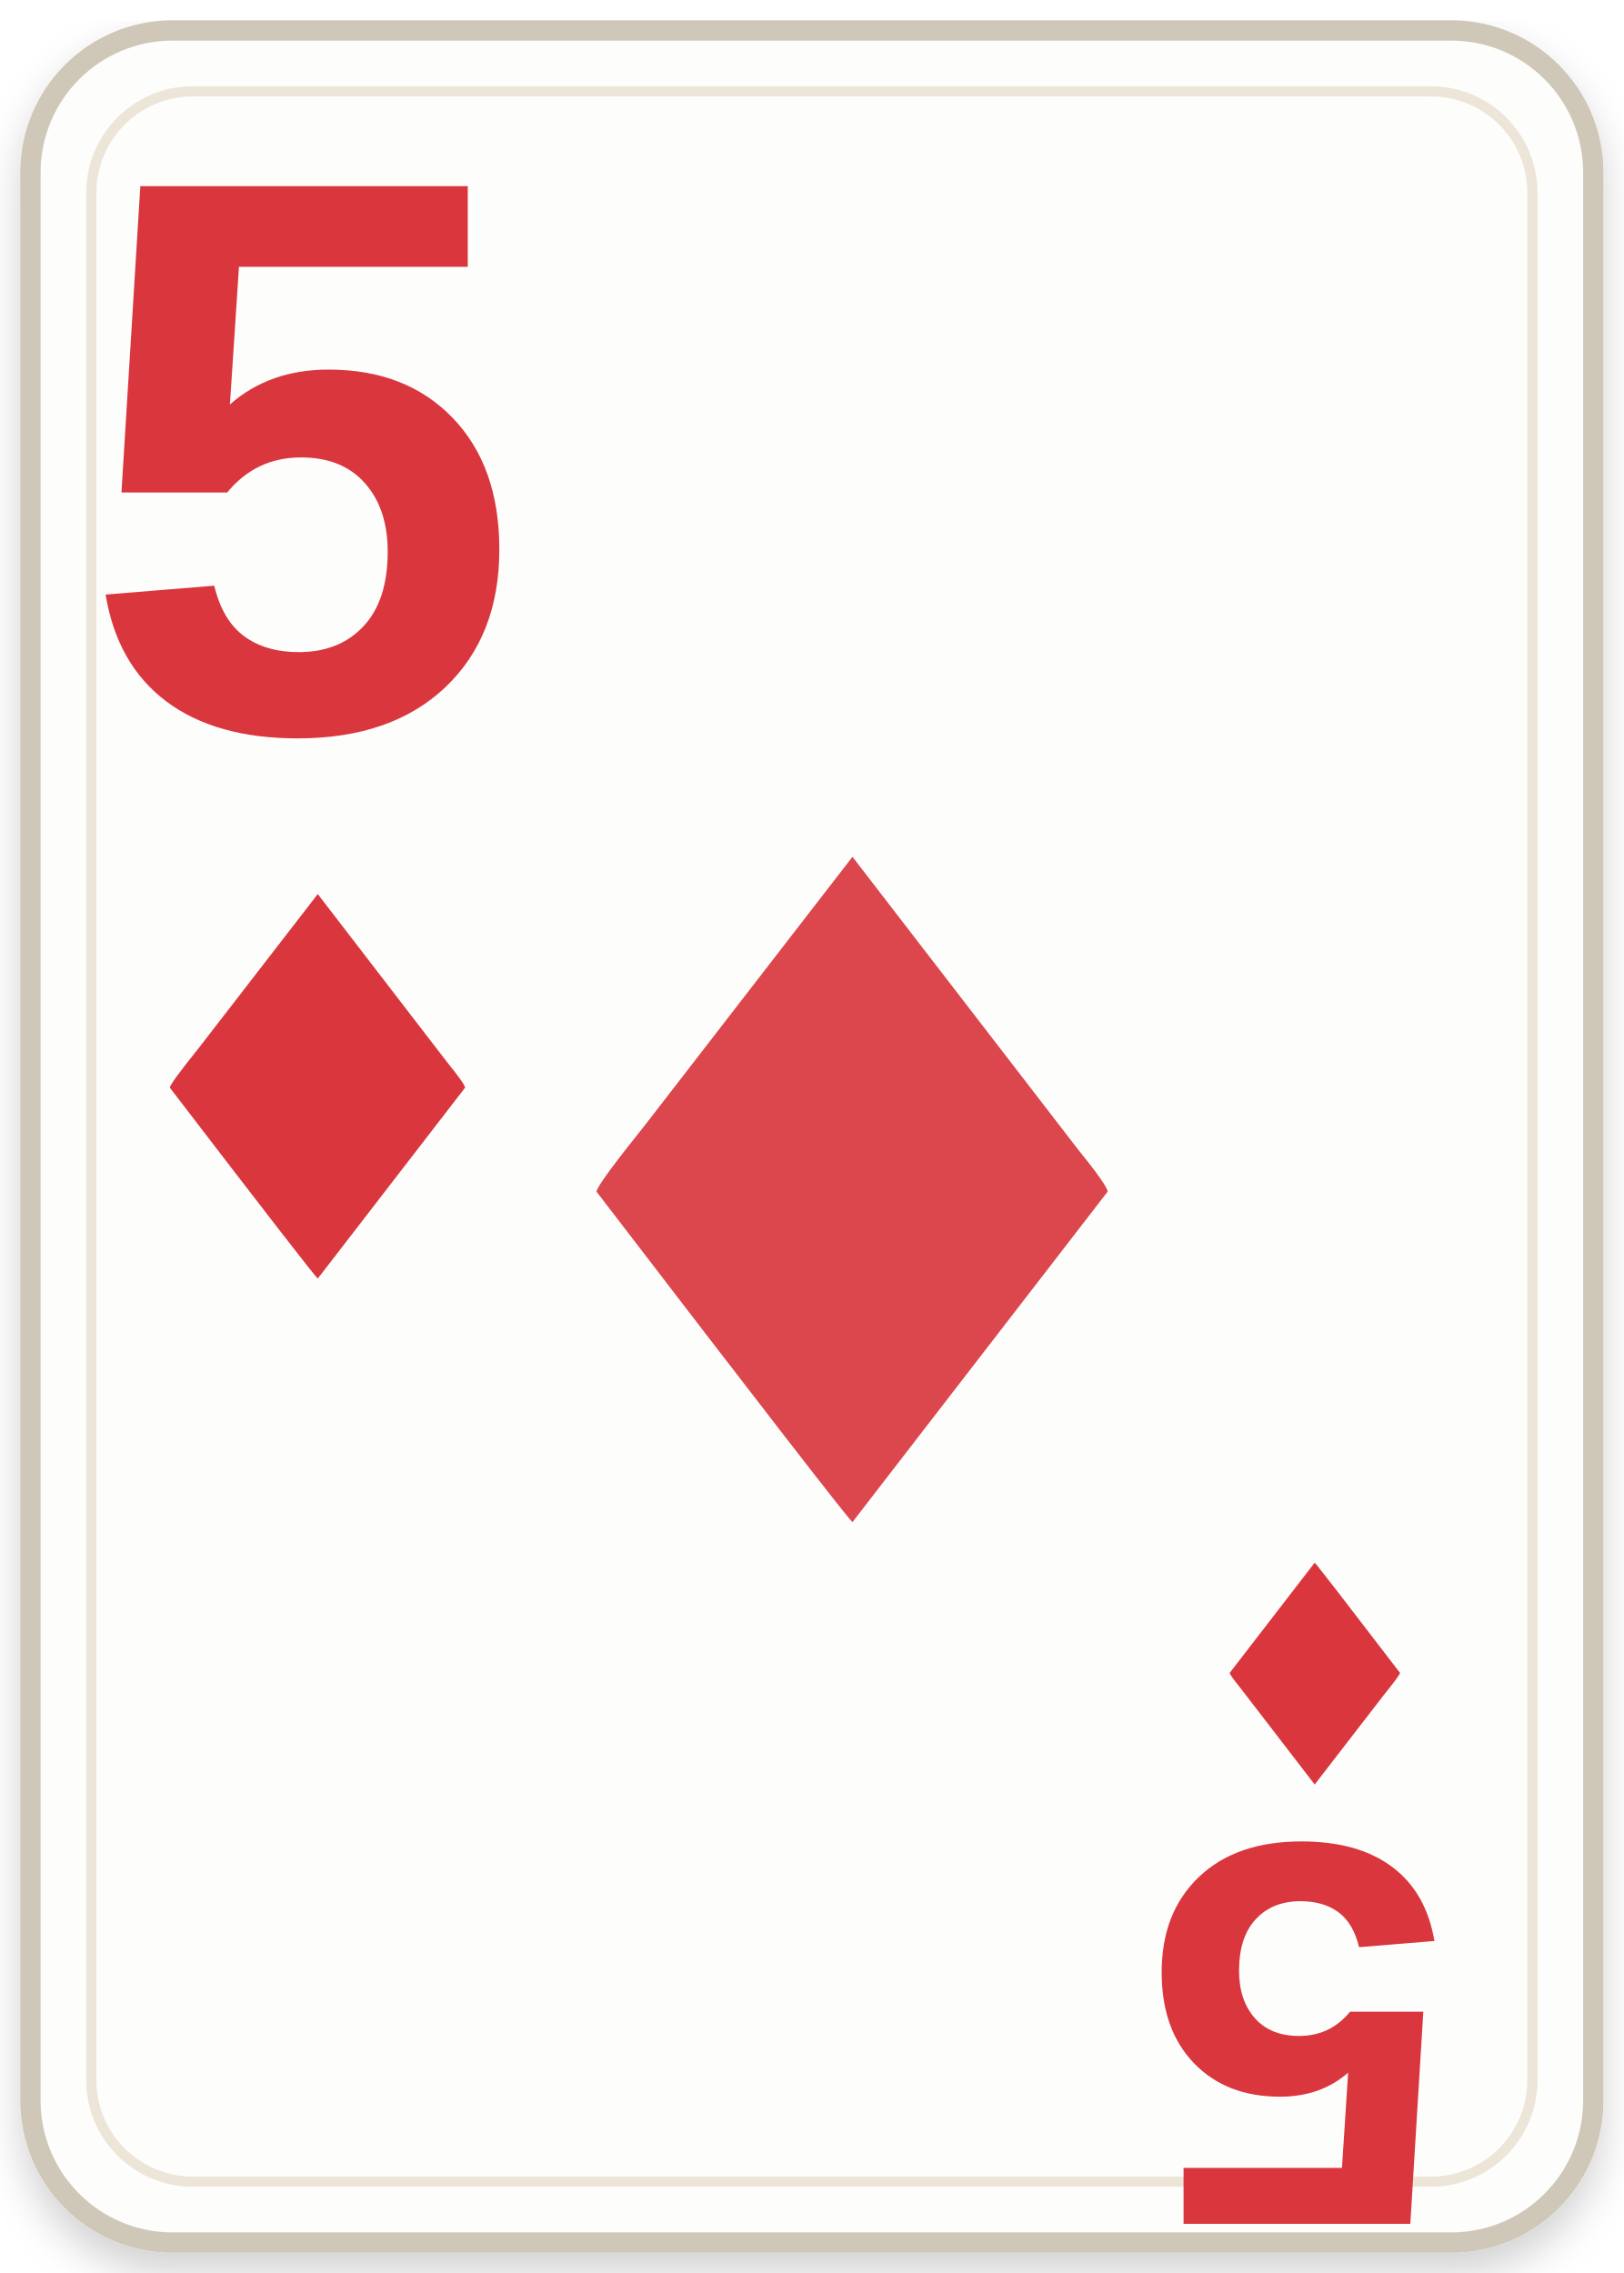
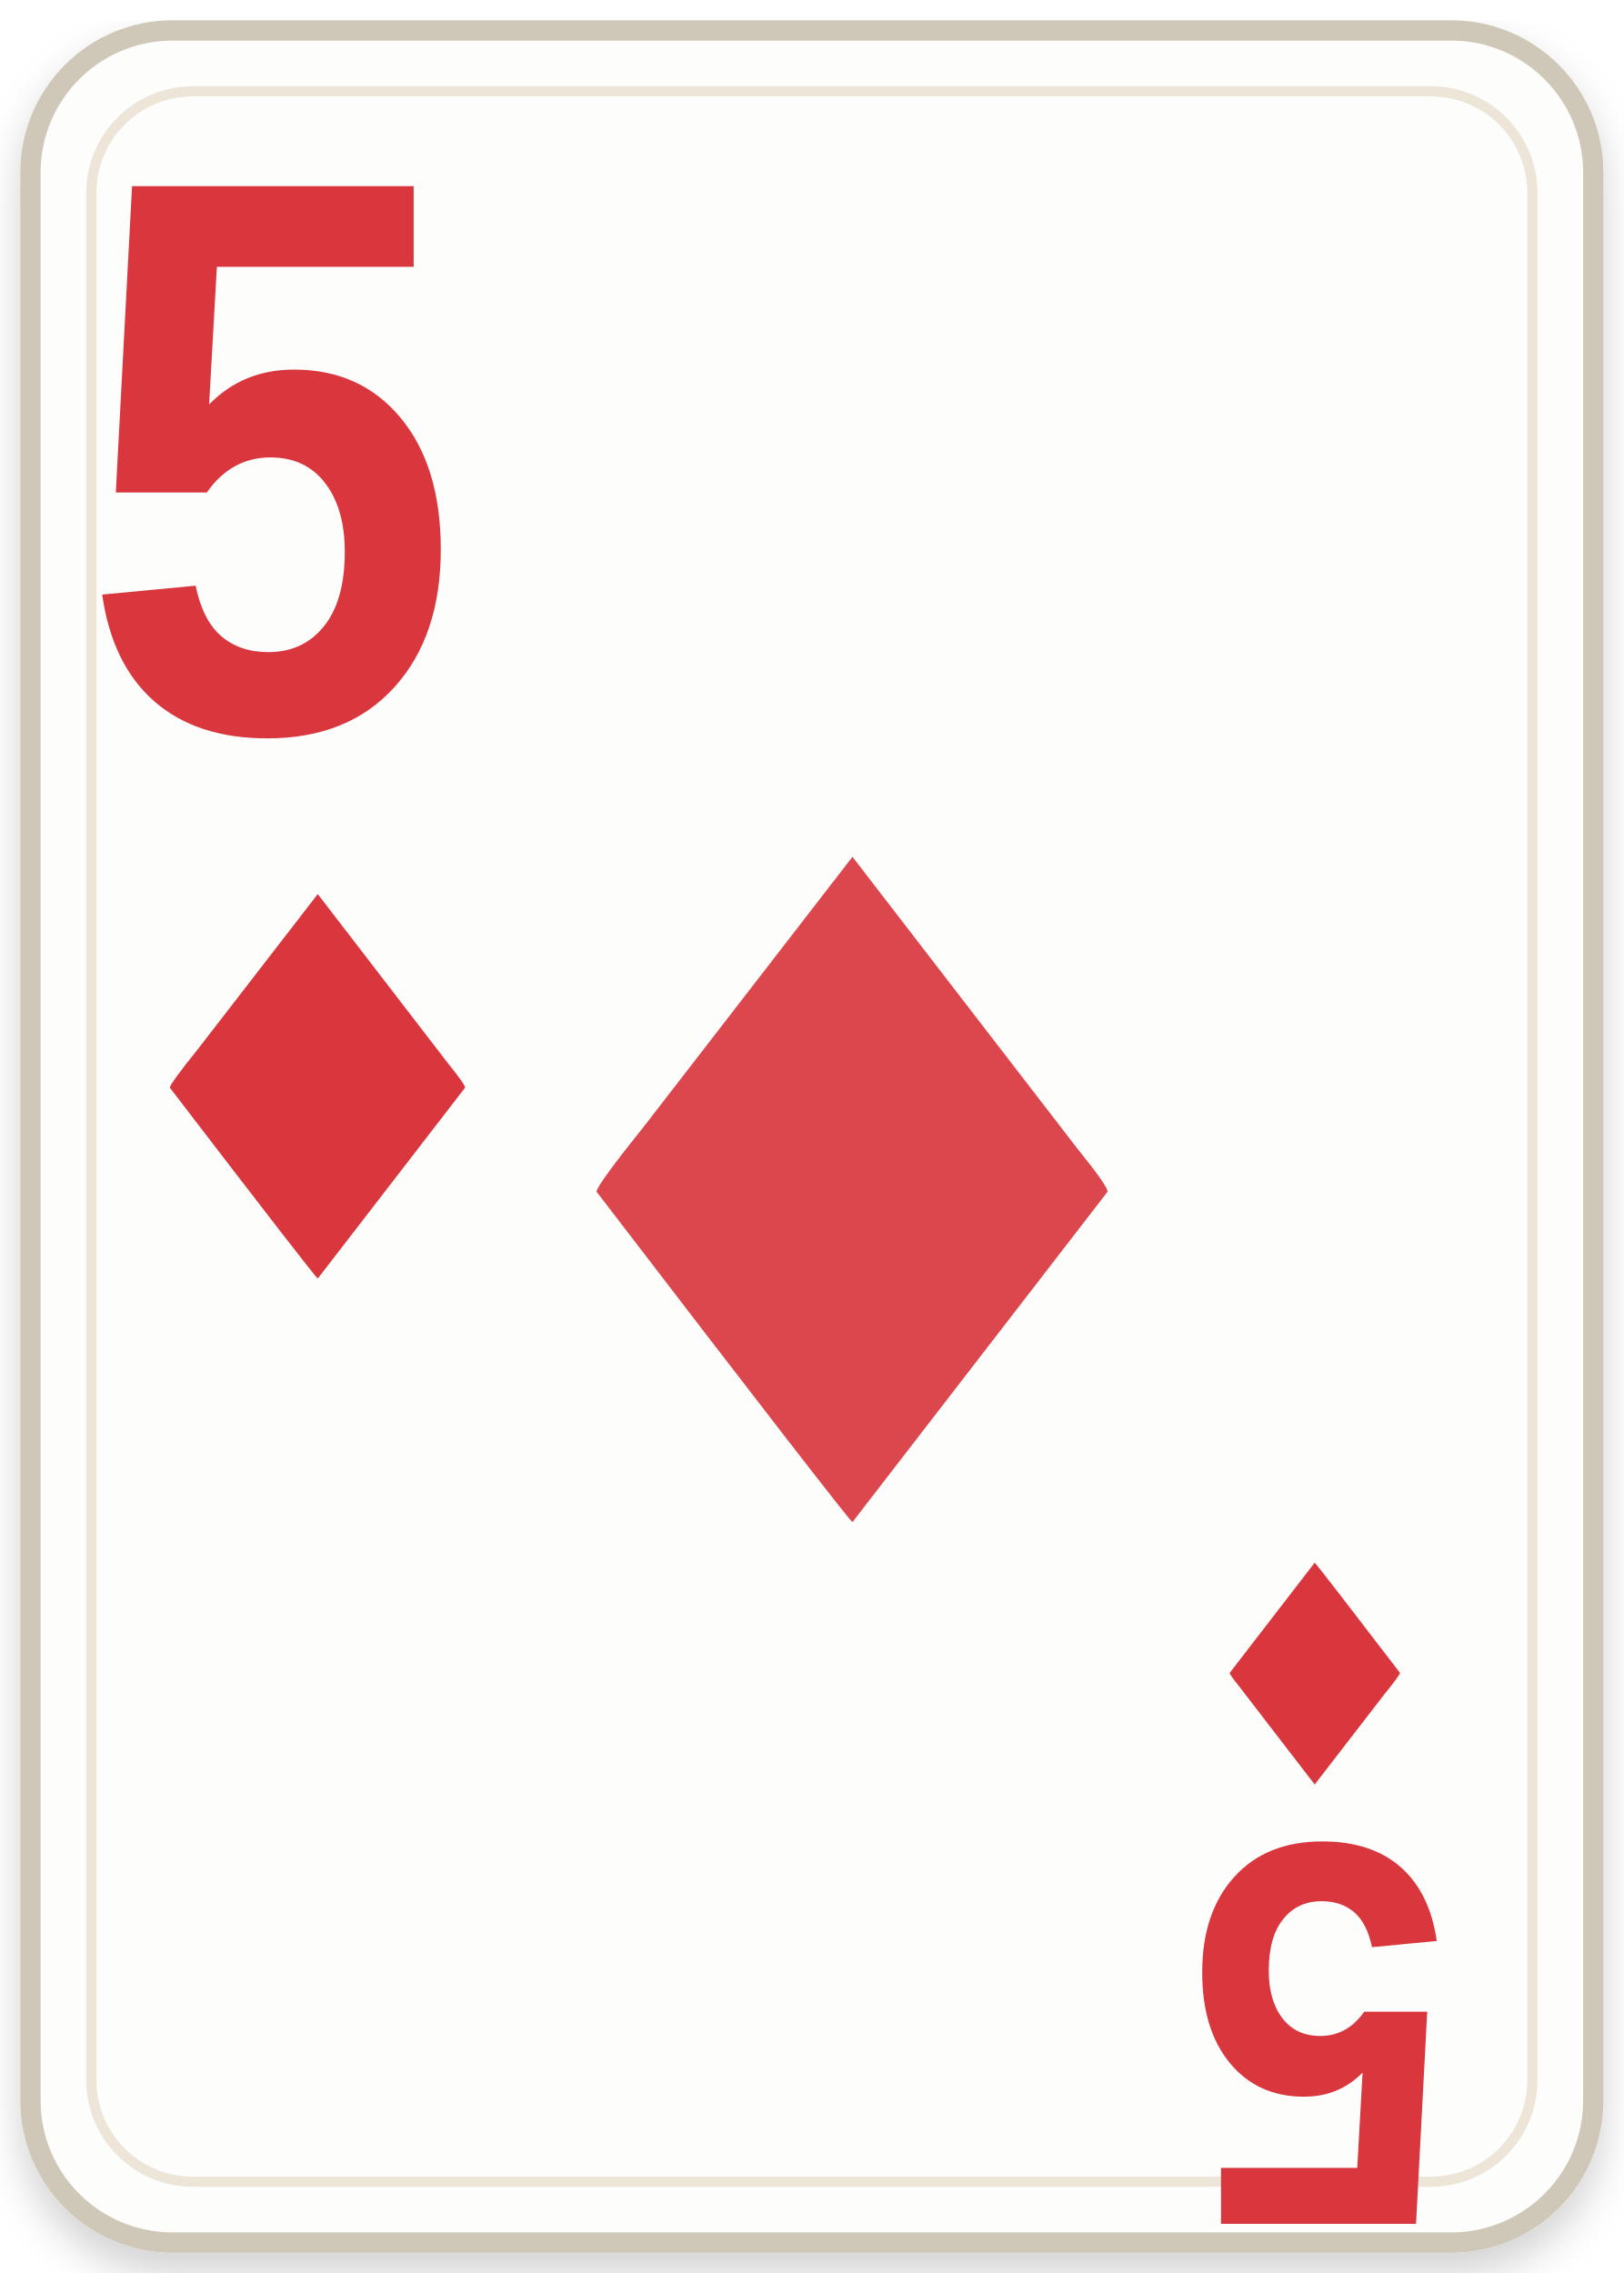
<svg xmlns="http://www.w3.org/2000/svg" viewBox="0 0 160 224" width="160" height="224">
  <defs>
    <filter id="s" x="-10%" y="-10%" width="120%" height="120%">
      <feDropShadow dx="0" dy="2" stdDeviation="2" flood-opacity=".18" />
    </filter>
  </defs>
  <rect x="3" y="3" width="154" height="218" rx="14" fill="#fdfdfb" stroke="#cfc7b8" stroke-width="2" filter="url(#s)" />
  <rect x="9" y="9" width="142" height="206" rx="10" fill="none" stroke="#ece5d8" />
-   <text x="8" y="72" font-family="Arial, Helvetica, sans-serif" font-size="78" font-weight="800" fill="#d9363e">5</text>
+   <g transform="translate(8 0) scale(0.86 1)">
+     <text x="0" y="72" font-family="Arial, Helvetica, sans-serif" font-size="78" font-weight="800" fill="#d9363e">5</text>
+   </g>
  <text x="8" y="126" font-family="Georgia, serif" font-size="52" fill="#d9363e">♦</text>
  <text x="84" y="150" text-anchor="middle" font-family="Georgia, serif" font-size="90" fill="#d9363e" opacity=".92">♦</text>
  <g transform="rotate(180 80 112)">
-     <text x="17" y="42" font-family="Arial, Helvetica, sans-serif" font-size="54" font-weight="800" fill="#d9363e">5</text>
+     <g transform="translate(17 0) scale(0.86 1)">
+       <text x="0" y="42" font-family="Arial, Helvetica, sans-serif" font-size="54" font-weight="800" fill="#d9363e">5</text>
+     </g>
    <text x="17" y="70" font-family="Georgia, serif" font-size="30" fill="#d9363e">♦</text>
  </g>
</svg>
